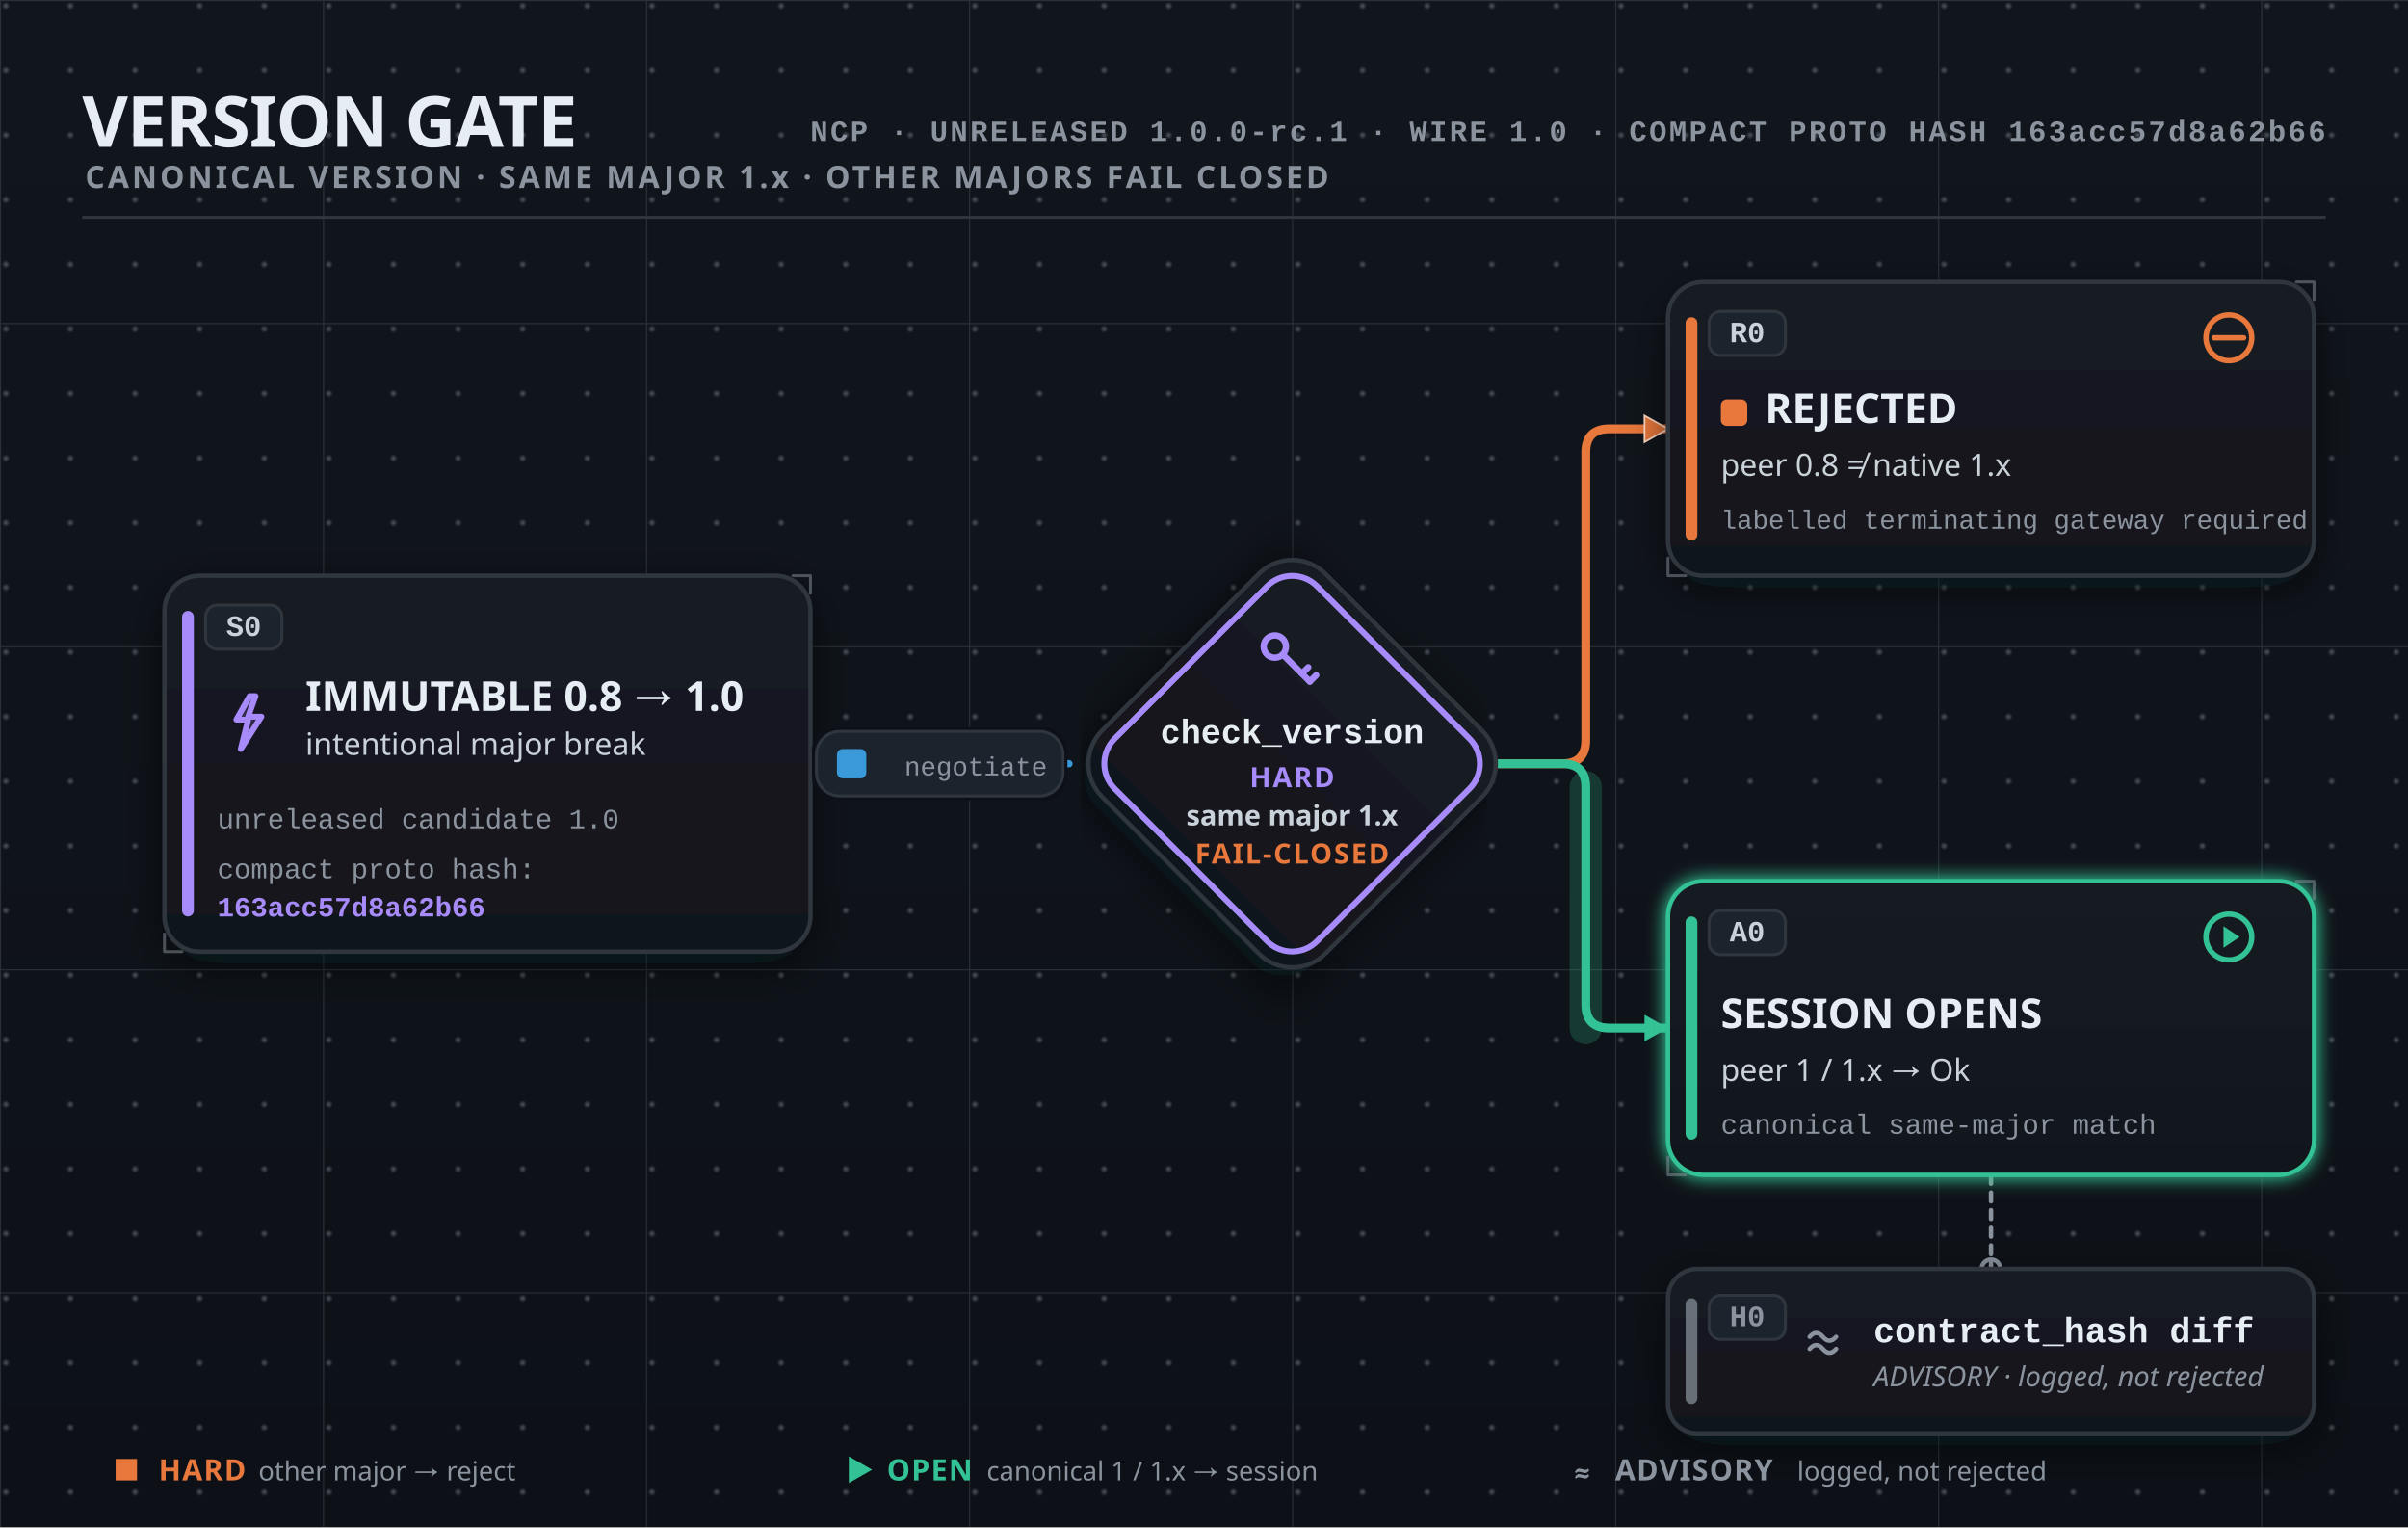
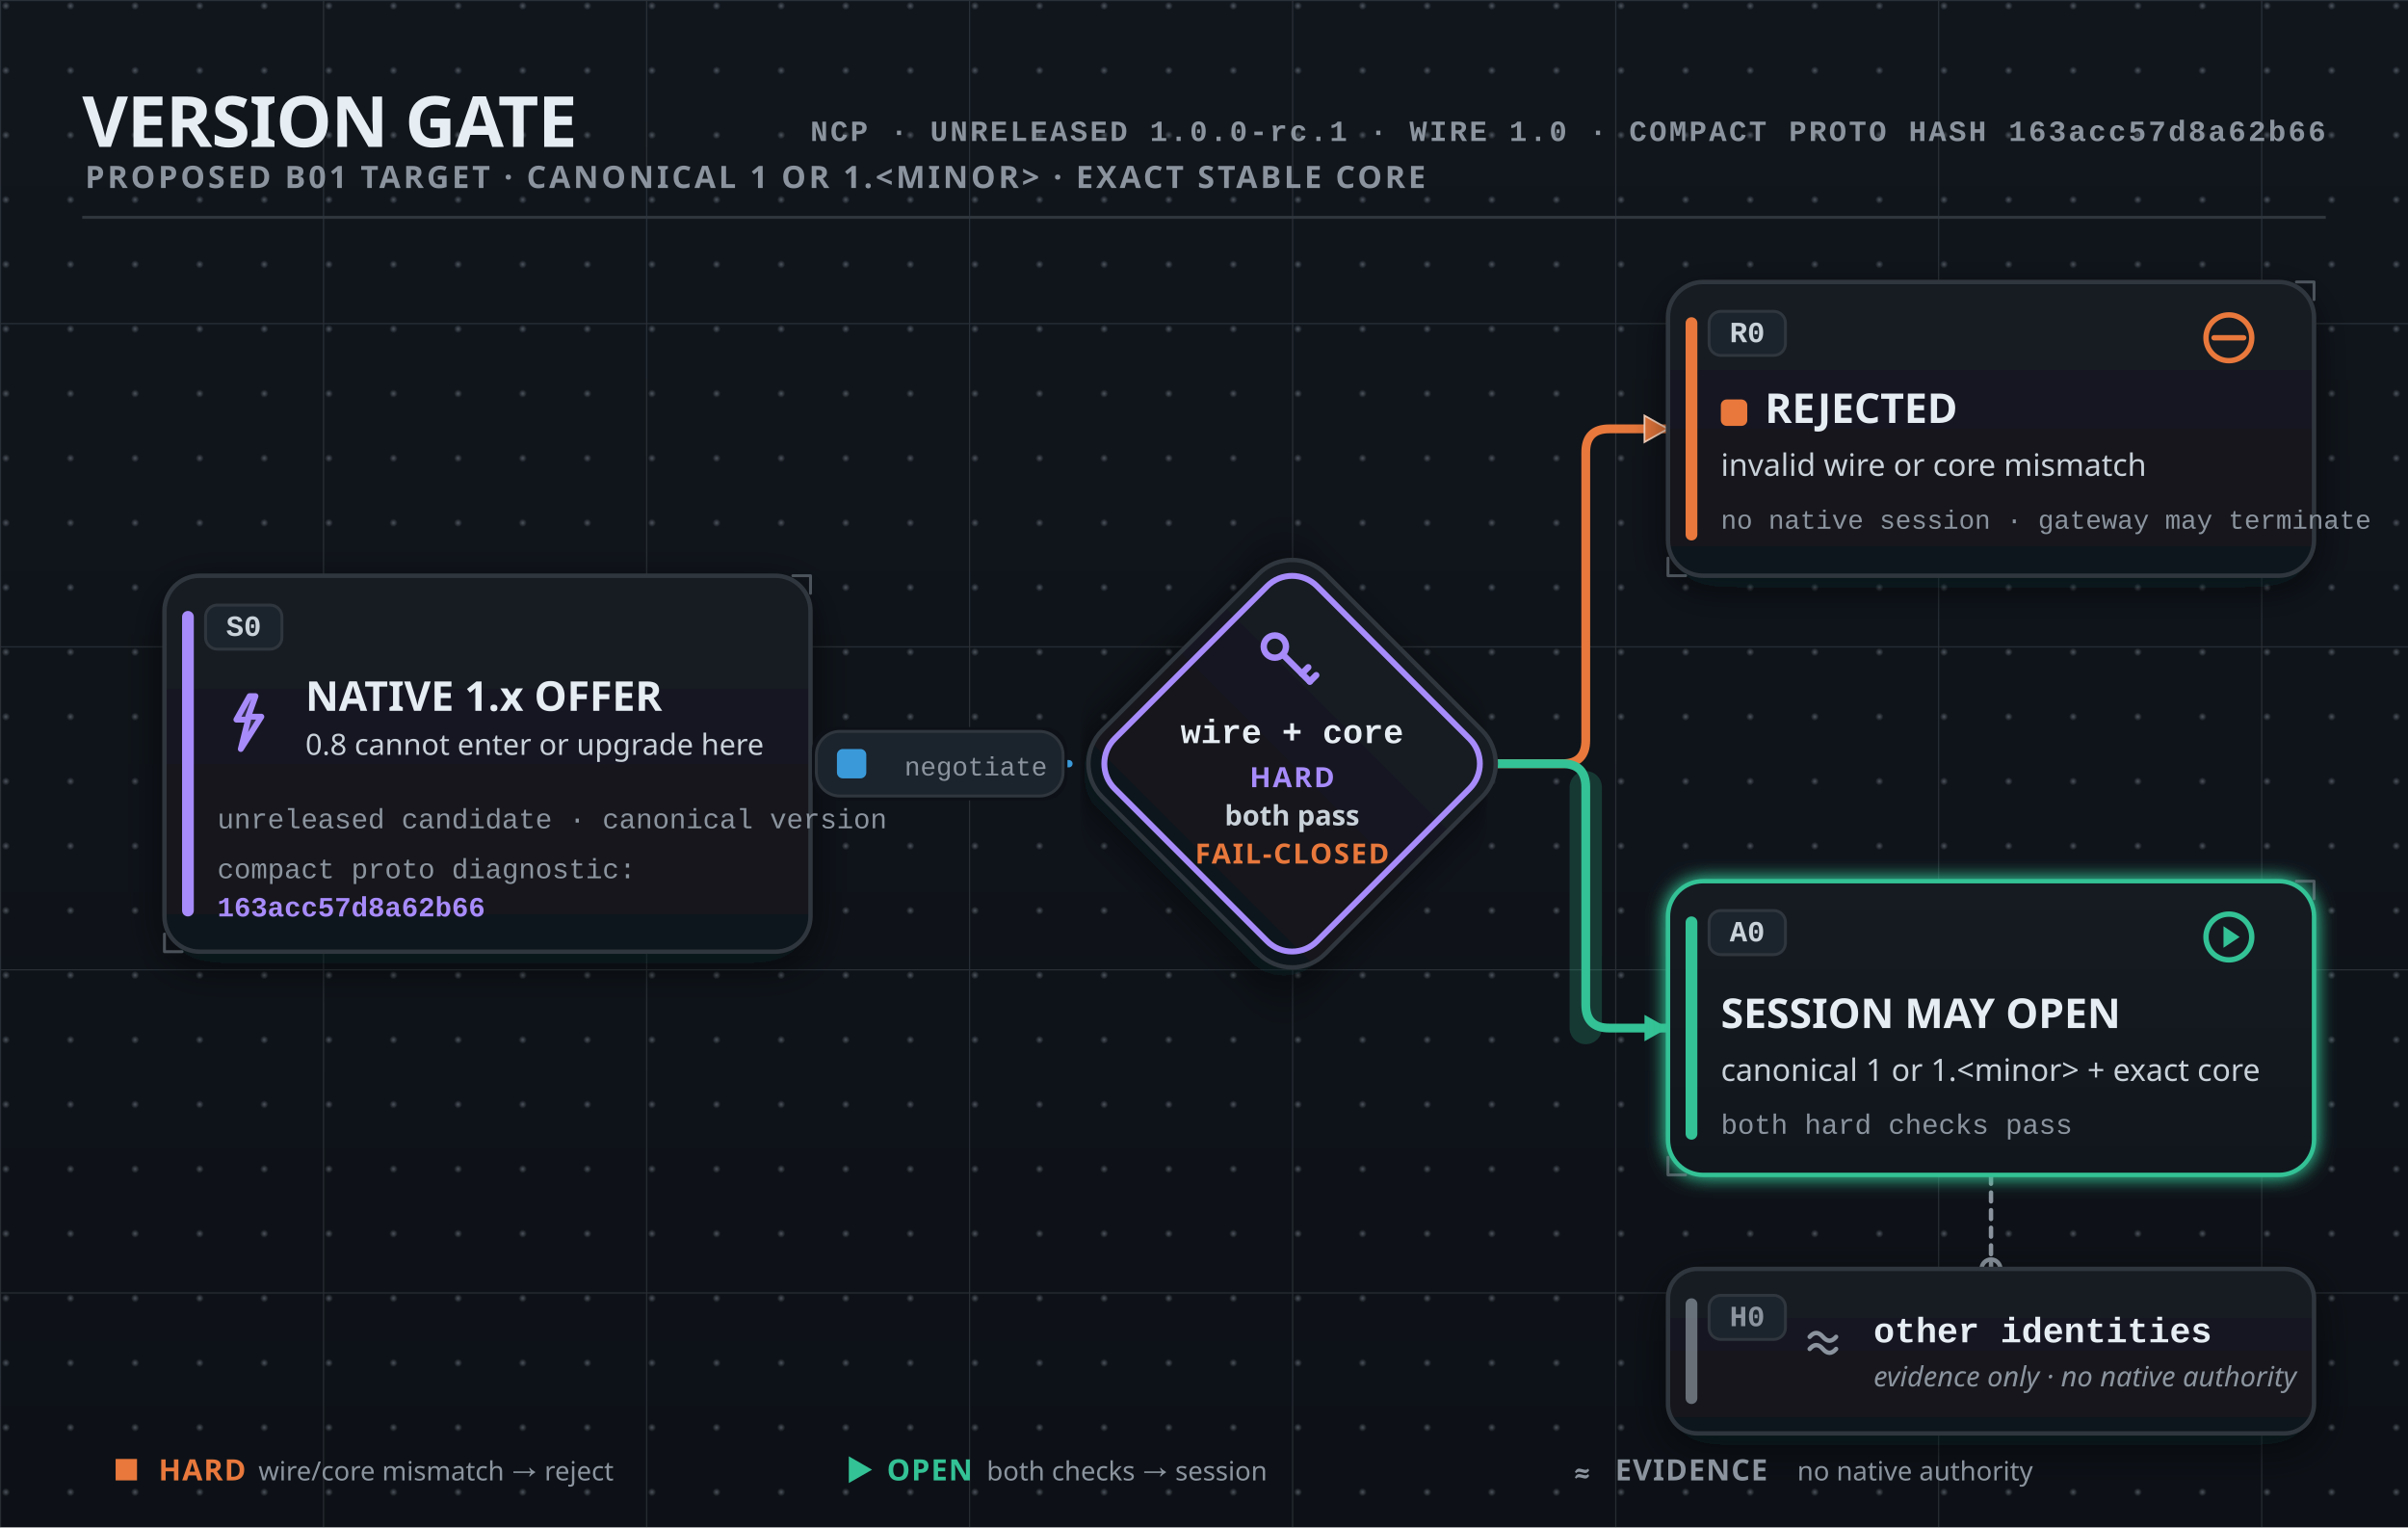
<svg xmlns="http://www.w3.org/2000/svg" width="820" height="520" viewBox="0 0 820 520" font-family="-apple-system, BlinkMacSystemFont, 'Segoe UI', 'Noto Sans', Helvetica, Arial, sans-serif" role="img" aria-labelledby="ncp-versioning-title ncp-versioning-desc">
  <defs>
    <linearGradient id="pageBg" x1="0" y1="0" x2="0" y2="1">
      <stop offset="0" stop-color="#11161d" />
      <stop offset="1" stop-color="#0d1117" />
    </linearGradient>
    <linearGradient id="surface" x1="0" y1="0" x2="0" y2="1">
      <stop offset="0" stop-color="#161b22" />
      <stop offset="1" stop-color="#11161d" />
    </linearGradient>
    <linearGradient id="busAction" x1="0" y1="0" x2="1" y2="0">
      <stop offset="0" stop-color="#e8783c" stop-opacity="0.85" />
      <stop offset="0.5" stop-color="#ff8a4c" stop-opacity="1" />
      <stop offset="1" stop-color="#e8783c" stop-opacity="0.85" />
    </linearGradient>
    <linearGradient id="contractHero" x1="0" y1="0" x2="1" y2="1">
      <stop offset="0" stop-color="#a78bfa" />
      <stop offset="1" stop-color="#7c3aed" />
    </linearGradient>
    <radialGradient id="gridDot" cx="0.5" cy="0.5" r="0.5">
      <stop offset="0" stop-color="#8b949e" stop-opacity="0.5" />
      <stop offset="1" stop-color="#8b949e" stop-opacity="0" />
    </radialGradient>
    <pattern id="grid" width="22" height="22" patternUnits="userSpaceOnUse">
      <circle cx="2" cy="2" r="1.4" fill="url(#gridDot)" />
    </pattern>
    <pattern id="gridMajor" width="110" height="110" patternUnits="userSpaceOnUse">
      <path d="M110 0H0V110" fill="none" stroke="#8b949e" stroke-width="0.75" stroke-opacity="0.22" />
    </pattern>
    <filter id="soft" x="-40%" y="-40%" width="180%" height="180%" color-interpolation-filters="sRGB">
      <feDropShadow dx="0" dy="4" stdDeviation="7" flood-color="#05070b" flood-opacity="0.6" />
    </filter>
    <filter id="halo" x="-60%" y="-60%" width="220%" height="220%" color-interpolation-filters="sRGB">
      <feGaussianBlur stdDeviation="3" />
    </filter>
    <filter id="glow" x="-90%" y="-90%" width="280%" height="280%" color-interpolation-filters="sRGB">
      <feGaussianBlur in="SourceGraphic" stdDeviation="3.4" result="b" />
      <feFlood flood-color="#ff8a4c" flood-opacity="0.9" />
      <feComposite in2="b" operator="in" result="g" />
      <feMerge>
        <feMergeNode in="g" />
        <feMergeNode in="g" />
        <feMergeNode in="SourceGraphic" />
      </feMerge>
    </filter>
    <marker id="arrowAction" markerUnits="userSpaceOnUse" markerWidth="12" markerHeight="12" refX="9" refY="5.5" orient="auto">
      <path d="M1,1 L9,5.5 L1,10 Z" fill="#e8783c" />
    </marker>
    <marker id="arrowControl" markerUnits="userSpaceOnUse" markerWidth="12" markerHeight="12" refX="9" refY="5.5" orient="auto">
      <path d="M1,1 L9,5.5 L1,10 Z" fill="#3a9ad9" />
    </marker>
    <marker id="replyControl" markerUnits="userSpaceOnUse" markerWidth="12" markerHeight="12" refX="9" refY="5.5" orient="auto">
      <path d="M2,1.5 L9,5.5 L2,9.5" fill="none" stroke="#3a9ad9" stroke-width="1.7" stroke-linecap="round" stroke-linejoin="round" />
    </marker>
    <marker id="arrowPercep" markerUnits="userSpaceOnUse" markerWidth="12" markerHeight="12" refX="9" refY="5.5" orient="auto">
      <path d="M1,1 L9,5.5 L1,10 Z" fill="#56b4e9" />
    </marker>
    <marker id="tapObserve" markerUnits="userSpaceOnUse" markerWidth="10" markerHeight="10" refX="5" refY="5" orient="auto">
      <circle cx="5" cy="5" r="3.2" fill="none" stroke="#8b949e" stroke-width="1.5" />
    </marker>
    <marker id="arrowContract" markerUnits="userSpaceOnUse" markerWidth="12" markerHeight="12" refX="9" refY="5.5" orient="auto">
      <path d="M1,1 L9,5.5 L1,10 Z" fill="#a78bfa" />
    </marker>
    <marker id="submoduleArrow" markerUnits="userSpaceOnUse" markerWidth="12" markerHeight="12" refX="9" refY="5.5" orient="auto">
      <path d="M2,1.5 L9,5.5 L2,9.5" fill="none" stroke="#8b949e" stroke-width="1.7" stroke-linecap="round" stroke-linejoin="round" />
    </marker>
    <marker id="arrowActive" markerUnits="userSpaceOnUse" markerWidth="12" markerHeight="12" refX="9" refY="5.5" orient="auto">
      <path d="M1,1 L9,5.5 L1,10 Z" fill="#33c295" />
    </marker>
    <marker id="arrowEstop" markerUnits="userSpaceOnUse" markerWidth="12" markerHeight="12" refX="9" refY="5.5" orient="auto">
      <path d="M1,1 L9,5.5 L1,10 Z" fill="#e8783c" stroke="#ffd9c2" stroke-width="0.6" />
    </marker>
    <marker id="arrowHold" markerUnits="userSpaceOnUse" markerWidth="12" markerHeight="12" refX="9" refY="5.5" orient="auto">
      <path d="M1,1 L9,5.5 L1,10 Z" fill="#f0b429" />
    </marker>
    <marker id="arrowMut" markerUnits="userSpaceOnUse" markerWidth="12" markerHeight="12" refX="9" refY="5.5" orient="auto">
      <path d="M1,1 L9,5.5 L1,10 Z" fill="#8b949e" />
    </marker>
    <marker id="arrowConfig" markerUnits="userSpaceOnUse" markerWidth="12" markerHeight="12" refX="9" refY="5.5" orient="auto">
      <path d="M1,1 L9,5.5 L1,10 Z" fill="#e08cbf" />
    </marker>
    <filter id="glowContract" x="-90%" y="-90%" width="280%" height="280%" color-interpolation-filters="sRGB">
      <feGaussianBlur in="SourceGraphic" stdDeviation="3.4" result="b" />
      <feFlood flood-color="#a78bfa" flood-opacity="0.9" />
      <feComposite in2="b" operator="in" result="g" />
      <feMerge>
        <feMergeNode in="g" />
        <feMergeNode in="g" />
        <feMergeNode in="SourceGraphic" />
      </feMerge>
    </filter>
    <filter id="glowActive" x="-90%" y="-90%" width="280%" height="280%" color-interpolation-filters="sRGB">
      <feGaussianBlur in="SourceGraphic" stdDeviation="3.4" result="b" />
      <feFlood flood-color="#33c295" flood-opacity="0.9" />
      <feComposite in2="b" operator="in" result="g" />
      <feMerge>
        <feMergeNode in="g" />
        <feMergeNode in="g" />
        <feMergeNode in="SourceGraphic" />
      </feMerge>
    </filter>
  </defs>
  <rect x="0" y="0" width="820" height="520" rx="0" fill="url(#pageBg)" />
  <rect x="0" y="0" width="820" height="520" rx="0" fill="url(#gridMajor)" />
  <rect x="0" y="0" width="820" height="520" rx="0" fill="url(#grid)" />
  <text x="28" y="50" font-family="-apple-system, BlinkMacSystemFont, 'Segoe UI', 'Noto Sans', Helvetica, Arial, sans-serif" font-size="24" font-weight="800" font-style="normal" fill="#e6edf3" text-anchor="start" letter-spacing="-0.3" text-rendering="geometricPrecision">VERSION GATE</text>
-   <text x="29" y="64" font-family="-apple-system, BlinkMacSystemFont, 'Segoe UI', 'Noto Sans', Helvetica, Arial, sans-serif" font-size="10.5" font-weight="600" font-style="normal" fill="#8b949e" text-anchor="start" letter-spacing="1.0" text-rendering="geometricPrecision">CANONICAL VERSION  ·  SAME MAJOR 1.x  ·  OTHER MAJORS FAIL CLOSED</text>
+   <text x="29" y="64" font-family="-apple-system, BlinkMacSystemFont, 'Segoe UI', 'Noto Sans', Helvetica, Arial, sans-serif" font-size="10.5" font-weight="600" font-style="normal" fill="#8b949e" text-anchor="start" letter-spacing="1.0" text-rendering="geometricPrecision">PROPOSED B01 TARGET  ·  CANONICAL 1 OR 1.&lt;MINOR&gt;  ·  EXACT STABLE CORE</text>
  <line x1="28" y1="74" x2="792" y2="74" stroke="#30363d" stroke-width="1" stroke-linecap="butt" />
  <text x="792" y="48" font-family="ui-monospace, SFMono-Regular, 'SF Mono', Menlo, Consolas, 'Liberation Mono', monospace" font-size="10" font-weight="600" font-style="normal" fill="#8b949e" text-anchor="end" letter-spacing="0.8" text-rendering="geometricPrecision">NCP · UNRELEASED 1.0.0-rc.1 · WIRE 1.0 · COMPACT PROTO HASH 163acc57d8a62b66</text>
  <path d="M276,260 L364,260" fill="none" stroke="#3a9ad9" stroke-width="2.5" stroke-linecap="round" stroke-linejoin="round" marker-end="url(#arrowControl)" />
  <line x1="300" y1="256" x2="300" y2="264" stroke="#3a9ad9" stroke-width="1" stroke-linecap="round" stroke-opacity="0.7" />
  <line x1="324" y1="256" x2="324" y2="264" stroke="#3a9ad9" stroke-width="1" stroke-linecap="round" stroke-opacity="0.7" />
  <line x1="348" y1="256" x2="348" y2="264" stroke="#3a9ad9" stroke-width="1" stroke-linecap="round" stroke-opacity="0.7" />
  <path d="M508,260 L532,260 Q540,260 540,252 L540,154 Q540,146 548,146 L568,146" fill="none" stroke="#e8783c" stroke-width="3" stroke-linecap="round" stroke-linejoin="round" marker-end="url(#arrowEstop)" />
  <line x1="540" y1="268" x2="540" y2="350" stroke="#33c295" stroke-width="11" stroke-linecap="round" stroke-opacity="0.22" />
  <path d="M508,260 L532,260 Q540,260 540,268 L540,342 Q540,350 548,350 L568,350" fill="none" stroke="#33c295" stroke-width="3" stroke-linecap="round" stroke-linejoin="round" marker-end="url(#arrowActive)" />
  <path d="M678,400 L678,432" fill="none" stroke="#8b949e" stroke-width="1.5" stroke-linecap="round" stroke-linejoin="round" stroke-dasharray="3 3" marker-end="url(#tapObserve)" />
  <rect x="56" y="196" width="220" height="128" rx="12" fill="url(#surface)" filter="url(#soft)" />
  <rect x="56" y="196" width="220" height="128" rx="12" fill="none" stroke="#30363d" stroke-width="1.5" />
  <rect x="62" y="208" width="4" height="104" rx="2" fill="#a78bfa" />
  <path d="M270,196 L276,196 L276,202" fill="none" stroke="#8b949e" stroke-width="1" stroke-linecap="round" stroke-linejoin="round" stroke-opacity="0.5" />
  <path d="M56,318 L56,324 L62,324" fill="none" stroke="#8b949e" stroke-width="1" stroke-linecap="round" stroke-linejoin="round" stroke-opacity="0.5" />
  <rect x="70" y="206" width="26" height="15" rx="4" fill="#1b232c" stroke="#30363d" stroke-width="1" />
  <text x="83" y="216.5" font-family="ui-monospace, SFMono-Regular, 'SF Mono', Menlo, Consolas, 'Liberation Mono', monospace" font-size="10" font-weight="700" font-style="normal" fill="#c9d1d9" text-anchor="middle" text-rendering="geometricPrecision">S0</text>
  <g transform="translate(72,234) scale(1)" fill="none" stroke="#a78bfa" stroke-width="2" stroke-linecap="round" stroke-linejoin="round">
    <path d="M13 3 L8.5 11 H12.5 L10 21 L17 10 H12.5 L15 3 Z" fill="#a78bfa" fill-opacity="0.18" />
  </g>
-   <text x="104" y="242" font-family="-apple-system, BlinkMacSystemFont, 'Segoe UI', 'Noto Sans', Helvetica, Arial, sans-serif" font-size="14" font-weight="700" font-style="normal" fill="#e6edf3" text-anchor="start" text-rendering="geometricPrecision">IMMUTABLE 0.8 → 1.0</text>
-   <text x="104" y="257" font-family="-apple-system, BlinkMacSystemFont, 'Segoe UI', 'Noto Sans', Helvetica, Arial, sans-serif" font-size="10.5" font-weight="500" font-style="normal" fill="#c9d1d9" text-anchor="start" text-rendering="geometricPrecision">intentional major break</text>
-   <text x="74" y="282" font-family="ui-monospace, SFMono-Regular, 'SF Mono', Menlo, Consolas, 'Liberation Mono', monospace" font-size="9.5" font-weight="500" font-style="normal" fill="#8b949e" text-anchor="start" text-rendering="geometricPrecision">unreleased candidate 1.0</text>
-   <text x="74" y="299" font-family="ui-monospace, SFMono-Regular, 'SF Mono', Menlo, Consolas, 'Liberation Mono', monospace" font-size="9.5" font-weight="500" font-style="normal" fill="#8b949e" text-anchor="start" text-rendering="geometricPrecision">compact proto hash:</text>
+   <text x="104" y="242" font-family="-apple-system, BlinkMacSystemFont, 'Segoe UI', 'Noto Sans', Helvetica, Arial, sans-serif" font-size="14" font-weight="700" font-style="normal" fill="#e6edf3" text-anchor="start" text-rendering="geometricPrecision">NATIVE 1.x OFFER</text>
+   <text x="104" y="257" font-family="-apple-system, BlinkMacSystemFont, 'Segoe UI', 'Noto Sans', Helvetica, Arial, sans-serif" font-size="10" font-weight="500" font-style="normal" fill="#c9d1d9" text-anchor="start" text-rendering="geometricPrecision">0.8 cannot enter or upgrade here</text>
+   <text x="74" y="282" font-family="ui-monospace, SFMono-Regular, 'SF Mono', Menlo, Consolas, 'Liberation Mono', monospace" font-size="9.5" font-weight="500" font-style="normal" fill="#8b949e" text-anchor="start" text-rendering="geometricPrecision">unreleased candidate · canonical version</text>
+   <text x="74" y="299" font-family="ui-monospace, SFMono-Regular, 'SF Mono', Menlo, Consolas, 'Liberation Mono', monospace" font-size="9.5" font-weight="500" font-style="normal" fill="#8b949e" text-anchor="start" text-rendering="geometricPrecision">compact proto diagnostic:</text>
  <text x="74" y="312" font-family="ui-monospace, SFMono-Regular, 'SF Mono', Menlo, Consolas, 'Liberation Mono', monospace" font-size="9.5" font-weight="700" font-style="normal" fill="#a78bfa" text-anchor="start" text-rendering="geometricPrecision">163acc57d8a62b66</text>
  <g transform="rotate(45 440 260)">
    <rect x="386.268" y="206.268" width="107.464" height="107.464" rx="16" fill="url(#surface)" filter="url(#soft)" />
    <rect x="386.268" y="206.268" width="107.464" height="107.464" rx="16" fill="none" stroke="#30363d" stroke-width="1.5" />
    <rect x="391.268" y="211.268" width="97.464" height="97.464" rx="12" fill="none" stroke="#a78bfa" stroke-width="2" fill-opacity="0.85" />
  </g>
  <g transform="translate(426,212) scale(1.0833)" fill="none" stroke="#a78bfa" stroke-width="2" stroke-linecap="round" stroke-linejoin="round">
    <circle cx="7.5" cy="7.5" r="3.5" />
    <path d="M10 10l8.5 8.5" />
    <path d="M16 16l2-2M18.5 18.5l2-2" />
  </g>
-   <text x="440" y="253" font-family="ui-monospace, SFMono-Regular, 'SF Mono', Menlo, Consolas, 'Liberation Mono', monospace" font-size="11.5" font-weight="700" font-style="normal" fill="#e6edf3" text-anchor="middle" text-rendering="geometricPrecision">check_version</text>
+   <text x="440" y="253" font-family="ui-monospace, SFMono-Regular, 'SF Mono', Menlo, Consolas, 'Liberation Mono', monospace" font-size="11.5" font-weight="700" font-style="normal" fill="#e6edf3" text-anchor="middle" text-rendering="geometricPrecision">wire + core</text>
  <text x="440" y="268" font-family="-apple-system, BlinkMacSystemFont, 'Segoe UI', 'Noto Sans', Helvetica, Arial, sans-serif" font-size="9.5" font-weight="700" font-style="normal" fill="#a78bfa" text-anchor="middle" letter-spacing="0.6" text-rendering="geometricPrecision">HARD</text>
-   <text x="440" y="281" font-family="-apple-system, BlinkMacSystemFont, 'Segoe UI', 'Noto Sans', Helvetica, Arial, sans-serif" font-size="9.5" font-weight="600" font-style="normal" fill="#c9d1d9" text-anchor="middle" text-rendering="geometricPrecision">same major 1.x</text>
+   <text x="440" y="281" font-family="-apple-system, BlinkMacSystemFont, 'Segoe UI', 'Noto Sans', Helvetica, Arial, sans-serif" font-size="9.5" font-weight="600" font-style="normal" fill="#c9d1d9" text-anchor="middle" text-rendering="geometricPrecision">both pass</text>
  <text x="440" y="294" font-family="-apple-system, BlinkMacSystemFont, 'Segoe UI', 'Noto Sans', Helvetica, Arial, sans-serif" font-size="9.5" font-weight="700" font-style="normal" fill="#e8783c" text-anchor="middle" letter-spacing="0.6" text-rendering="geometricPrecision">FAIL-CLOSED</text>
  <rect x="568" y="96" width="220" height="100" rx="12" fill="url(#surface)" filter="url(#soft)" />
  <rect x="568" y="96" width="220" height="100" rx="12" fill="none" stroke="#30363d" stroke-width="1.5" />
  <rect x="574" y="108" width="4" height="76" rx="2" fill="#e8783c" />
  <path d="M782,96 L788,96 L788,102" fill="none" stroke="#8b949e" stroke-width="1" stroke-linecap="round" stroke-linejoin="round" stroke-opacity="0.5" />
  <path d="M568,190 L568,196 L574,196" fill="none" stroke="#8b949e" stroke-width="1" stroke-linecap="round" stroke-linejoin="round" stroke-opacity="0.5" />
  <rect x="582" y="106" width="26" height="15" rx="4" fill="#1b232c" stroke="#30363d" stroke-width="1" />
  <text x="595" y="116.5" font-family="ui-monospace, SFMono-Regular, 'SF Mono', Menlo, Consolas, 'Liberation Mono', monospace" font-size="10" font-weight="700" font-style="normal" fill="#c9d1d9" text-anchor="middle" text-rendering="geometricPrecision">R0</text>
  <g transform="translate(748,104) scale(0.9167)" fill="none" stroke="#e8783c" stroke-width="2" stroke-linecap="round" stroke-linejoin="round">
    <circle cx="12" cy="12" r="8.5" />
    <path d="M6.5 12 H17.5" />
  </g>
  <rect x="586" y="136" width="9" height="9" rx="2" fill="#e8783c" />
  <text x="601" y="144" font-family="-apple-system, BlinkMacSystemFont, 'Segoe UI', 'Noto Sans', Helvetica, Arial, sans-serif" font-size="14" font-weight="700" font-style="normal" fill="#e6edf3" text-anchor="start" text-rendering="geometricPrecision">REJECTED</text>
-   <text x="586" y="162" font-family="-apple-system, BlinkMacSystemFont, 'Segoe UI', 'Noto Sans', Helvetica, Arial, sans-serif" font-size="10.5" font-weight="500" font-style="normal" fill="#c9d1d9" text-anchor="start" text-rendering="geometricPrecision">peer 0.8 ≠ native 1.x</text>
-   <text x="586" y="180" font-family="ui-monospace, SFMono-Regular, 'SF Mono', Menlo, Consolas, 'Liberation Mono', monospace" font-size="9" font-weight="500" font-style="normal" fill="#8b949e" text-anchor="start" text-rendering="geometricPrecision">labelled terminating gateway required</text>
+   <text x="586" y="162" font-family="-apple-system, BlinkMacSystemFont, 'Segoe UI', 'Noto Sans', Helvetica, Arial, sans-serif" font-size="10.5" font-weight="500" font-style="normal" fill="#c9d1d9" text-anchor="start" text-rendering="geometricPrecision">invalid wire or core mismatch</text>
+   <text x="586" y="180" font-family="ui-monospace, SFMono-Regular, 'SF Mono', Menlo, Consolas, 'Liberation Mono', monospace" font-size="9" font-weight="500" font-style="normal" fill="#8b949e" text-anchor="start" text-rendering="geometricPrecision">no native session · gateway may terminate</text>
  <rect x="568" y="300" width="220" height="100" rx="12" fill="url(#surface)" filter="url(#glowActive)" />
  <rect x="568" y="300" width="220" height="100" rx="12" fill="none" stroke="#33c295" stroke-width="1.5" />
  <rect x="574" y="312" width="4" height="76" rx="2" fill="#33c295" />
  <path d="M782,300 L788,300 L788,306" fill="none" stroke="#8b949e" stroke-width="1" stroke-linecap="round" stroke-linejoin="round" stroke-opacity="0.5" />
  <path d="M568,394 L568,400 L574,400" fill="none" stroke="#8b949e" stroke-width="1" stroke-linecap="round" stroke-linejoin="round" stroke-opacity="0.5" />
  <rect x="582" y="310" width="26" height="15" rx="4" fill="#1b232c" stroke="#30363d" stroke-width="1" />
  <text x="595" y="320.5" font-family="ui-monospace, SFMono-Regular, 'SF Mono', Menlo, Consolas, 'Liberation Mono', monospace" font-size="10" font-weight="700" font-style="normal" fill="#c9d1d9" text-anchor="middle" text-rendering="geometricPrecision">A0</text>
  <g transform="translate(748,308) scale(0.9167)" fill="none" stroke="#33c295" stroke-width="2" stroke-linecap="round" stroke-linejoin="round">
    <circle cx="12" cy="12" r="8.5" />
    <path d="M10 8 L16 12 L10 16 Z" fill="#33c295" stroke="none" />
  </g>
-   <text x="586" y="350" font-family="-apple-system, BlinkMacSystemFont, 'Segoe UI', 'Noto Sans', Helvetica, Arial, sans-serif" font-size="14" font-weight="700" font-style="normal" fill="#e6edf3" text-anchor="start" text-rendering="geometricPrecision">SESSION OPENS</text>
-   <text x="586" y="368" font-family="-apple-system, BlinkMacSystemFont, 'Segoe UI', 'Noto Sans', Helvetica, Arial, sans-serif" font-size="10.5" font-weight="500" font-style="normal" fill="#c9d1d9" text-anchor="start" text-rendering="geometricPrecision">peer 1 / 1.x → Ok</text>
-   <text x="586" y="386" font-family="ui-monospace, SFMono-Regular, 'SF Mono', Menlo, Consolas, 'Liberation Mono', monospace" font-size="9.5" font-weight="500" font-style="normal" fill="#8b949e" text-anchor="start" text-rendering="geometricPrecision">canonical same-major match</text>
+   <text x="586" y="350" font-family="-apple-system, BlinkMacSystemFont, 'Segoe UI', 'Noto Sans', Helvetica, Arial, sans-serif" font-size="14" font-weight="700" font-style="normal" fill="#e6edf3" text-anchor="start" text-rendering="geometricPrecision">SESSION MAY OPEN</text>
+   <text x="586" y="368" font-family="-apple-system, BlinkMacSystemFont, 'Segoe UI', 'Noto Sans', Helvetica, Arial, sans-serif" font-size="10.5" font-weight="500" font-style="normal" fill="#c9d1d9" text-anchor="start" text-rendering="geometricPrecision">canonical 1 or 1.&lt;minor&gt; + exact core</text>
+   <text x="586" y="386" font-family="ui-monospace, SFMono-Regular, 'SF Mono', Menlo, Consolas, 'Liberation Mono', monospace" font-size="9.5" font-weight="500" font-style="normal" fill="#8b949e" text-anchor="start" text-rendering="geometricPrecision">both hard checks pass</text>
  <rect x="568" y="432" width="220" height="56" rx="10" fill="url(#surface)" filter="url(#soft)" />
  <rect x="568" y="432" width="220" height="56" rx="10" fill="none" stroke="#30363d" stroke-width="1.5" />
  <rect x="574" y="442" width="4" height="36" rx="2" fill="#8b949e" fill-opacity="0.7" />
  <rect x="582" y="441" width="26" height="15" rx="4" fill="#1b232c" stroke="#30363d" stroke-width="1" />
  <text x="595" y="451.5" font-family="ui-monospace, SFMono-Regular, 'SF Mono', Menlo, Consolas, 'Liberation Mono', monospace" font-size="10" font-weight="700" font-style="normal" fill="#8b949e" text-anchor="middle" text-rendering="geometricPrecision">H0</text>
  <g transform="translate(614,448) scale(0.75)" fill="none" stroke="#8b949e" stroke-width="2" stroke-linecap="round" stroke-linejoin="round">
    <path d="M3 9.5q3 -3.5 6 0t6 0" />
    <path d="M3 15q3 -3.5 6 0t6 0" />
  </g>
-   <text x="638" y="457" font-family="ui-monospace, SFMono-Regular, 'SF Mono', Menlo, Consolas, 'Liberation Mono', monospace" font-size="12" font-weight="600" font-style="normal" fill="#e6edf3" text-anchor="start" text-rendering="geometricPrecision">contract_hash diff</text>
-   <text x="638" y="472" font-family="-apple-system, BlinkMacSystemFont, 'Segoe UI', 'Noto Sans', Helvetica, Arial, sans-serif" font-size="9.5" font-weight="500" font-style="italic" fill="#8b949e" text-anchor="start" text-rendering="geometricPrecision">ADVISORY · logged, not rejected</text>
+   <text x="638" y="457" font-family="ui-monospace, SFMono-Regular, 'SF Mono', Menlo, Consolas, 'Liberation Mono', monospace" font-size="12" font-weight="600" font-style="normal" fill="#e6edf3" text-anchor="start" text-rendering="geometricPrecision">other identities</text>
+   <text x="638" y="472" font-family="-apple-system, BlinkMacSystemFont, 'Segoe UI', 'Noto Sans', Helvetica, Arial, sans-serif" font-size="9.5" font-weight="500" font-style="italic" fill="#8b949e" text-anchor="start" text-rendering="geometricPrecision">evidence only · no native authority</text>
  <rect x="276.5" y="247.5" width="87" height="25" rx="8" fill="#0d1117" />
  <rect x="278.0" y="249.0" width="84" height="22" rx="8" fill="#1b232c" stroke="#30363d" stroke-width="1" />
  <rect x="285.0" y="255.0" width="10" height="10" rx="2" fill="#3a9ad9" />
  <text x="300.0" y="264.0" font-family="-apple-system, BlinkMacSystemFont, 'Segoe UI', 'Noto Sans', Helvetica, Arial, sans-serif" font-size="9.5" font-weight="700" font-style="normal" fill="#3a9ad9" text-anchor="start" text-rendering="geometricPrecision" />
  <text x="308.0" y="264.0" font-family="ui-monospace, SFMono-Regular, 'SF Mono', Menlo, Consolas, 'Liberation Mono', monospace" font-size="9" font-weight="500" font-style="normal" fill="#8b949e" text-anchor="start" text-rendering="geometricPrecision">negotiate</text>
  <text x="40" y="504" font-family="-apple-system, BlinkMacSystemFont, 'Segoe UI', 'Noto Sans', Helvetica, Arial, sans-serif" font-size="10" font-weight="700" font-style="normal" fill="#e8783c" text-anchor="start" text-rendering="geometricPrecision">■</text>
  <text x="54" y="504" font-family="-apple-system, BlinkMacSystemFont, 'Segoe UI', 'Noto Sans', Helvetica, Arial, sans-serif" font-size="10" font-weight="700" font-style="normal" fill="#e8783c" text-anchor="start" letter-spacing="0.4" text-rendering="geometricPrecision">HARD</text>
-   <text x="88" y="504" font-family="-apple-system, BlinkMacSystemFont, 'Segoe UI', 'Noto Sans', Helvetica, Arial, sans-serif" font-size="9" font-weight="500" font-style="normal" fill="#8b949e" text-anchor="start" text-rendering="geometricPrecision">other major → reject</text>
+   <text x="88" y="504" font-family="-apple-system, BlinkMacSystemFont, 'Segoe UI', 'Noto Sans', Helvetica, Arial, sans-serif" font-size="9" font-weight="500" font-style="normal" fill="#8b949e" text-anchor="start" text-rendering="geometricPrecision">wire/core mismatch → reject</text>
  <text x="288" y="504" font-family="-apple-system, BlinkMacSystemFont, 'Segoe UI', 'Noto Sans', Helvetica, Arial, sans-serif" font-size="10" font-weight="700" font-style="normal" fill="#33c295" text-anchor="start" text-rendering="geometricPrecision">▶</text>
  <text x="302" y="504" font-family="-apple-system, BlinkMacSystemFont, 'Segoe UI', 'Noto Sans', Helvetica, Arial, sans-serif" font-size="10" font-weight="700" font-style="normal" fill="#33c295" text-anchor="start" letter-spacing="0.4" text-rendering="geometricPrecision">OPEN</text>
-   <text x="336" y="504" font-family="-apple-system, BlinkMacSystemFont, 'Segoe UI', 'Noto Sans', Helvetica, Arial, sans-serif" font-size="9" font-weight="500" font-style="normal" fill="#8b949e" text-anchor="start" text-rendering="geometricPrecision">canonical 1 / 1.x → session</text>
+   <text x="336" y="504" font-family="-apple-system, BlinkMacSystemFont, 'Segoe UI', 'Noto Sans', Helvetica, Arial, sans-serif" font-size="9" font-weight="500" font-style="normal" fill="#8b949e" text-anchor="start" text-rendering="geometricPrecision">both checks → session</text>
  <text x="536" y="504" font-family="-apple-system, BlinkMacSystemFont, 'Segoe UI', 'Noto Sans', Helvetica, Arial, sans-serif" font-size="10" font-weight="700" font-style="normal" fill="#8b949e" text-anchor="start" text-rendering="geometricPrecision">≈</text>
-   <text x="550" y="504" font-family="-apple-system, BlinkMacSystemFont, 'Segoe UI', 'Noto Sans', Helvetica, Arial, sans-serif" font-size="10" font-weight="700" font-style="normal" fill="#8b949e" text-anchor="start" letter-spacing="0.4" text-rendering="geometricPrecision">ADVISORY</text>
-   <text x="612" y="504" font-family="-apple-system, BlinkMacSystemFont, 'Segoe UI', 'Noto Sans', Helvetica, Arial, sans-serif" font-size="9" font-weight="500" font-style="normal" fill="#8b949e" text-anchor="start" text-rendering="geometricPrecision">logged, not rejected</text>
+   <text x="550" y="504" font-family="-apple-system, BlinkMacSystemFont, 'Segoe UI', 'Noto Sans', Helvetica, Arial, sans-serif" font-size="10" font-weight="700" font-style="normal" fill="#8b949e" text-anchor="start" letter-spacing="0.4" text-rendering="geometricPrecision">EVIDENCE</text>
+   <text x="612" y="504" font-family="-apple-system, BlinkMacSystemFont, 'Segoe UI', 'Noto Sans', Helvetica, Arial, sans-serif" font-size="9" font-weight="500" font-style="normal" fill="#8b949e" text-anchor="start" text-rendering="geometricPrecision">no native authority</text>
</svg>
